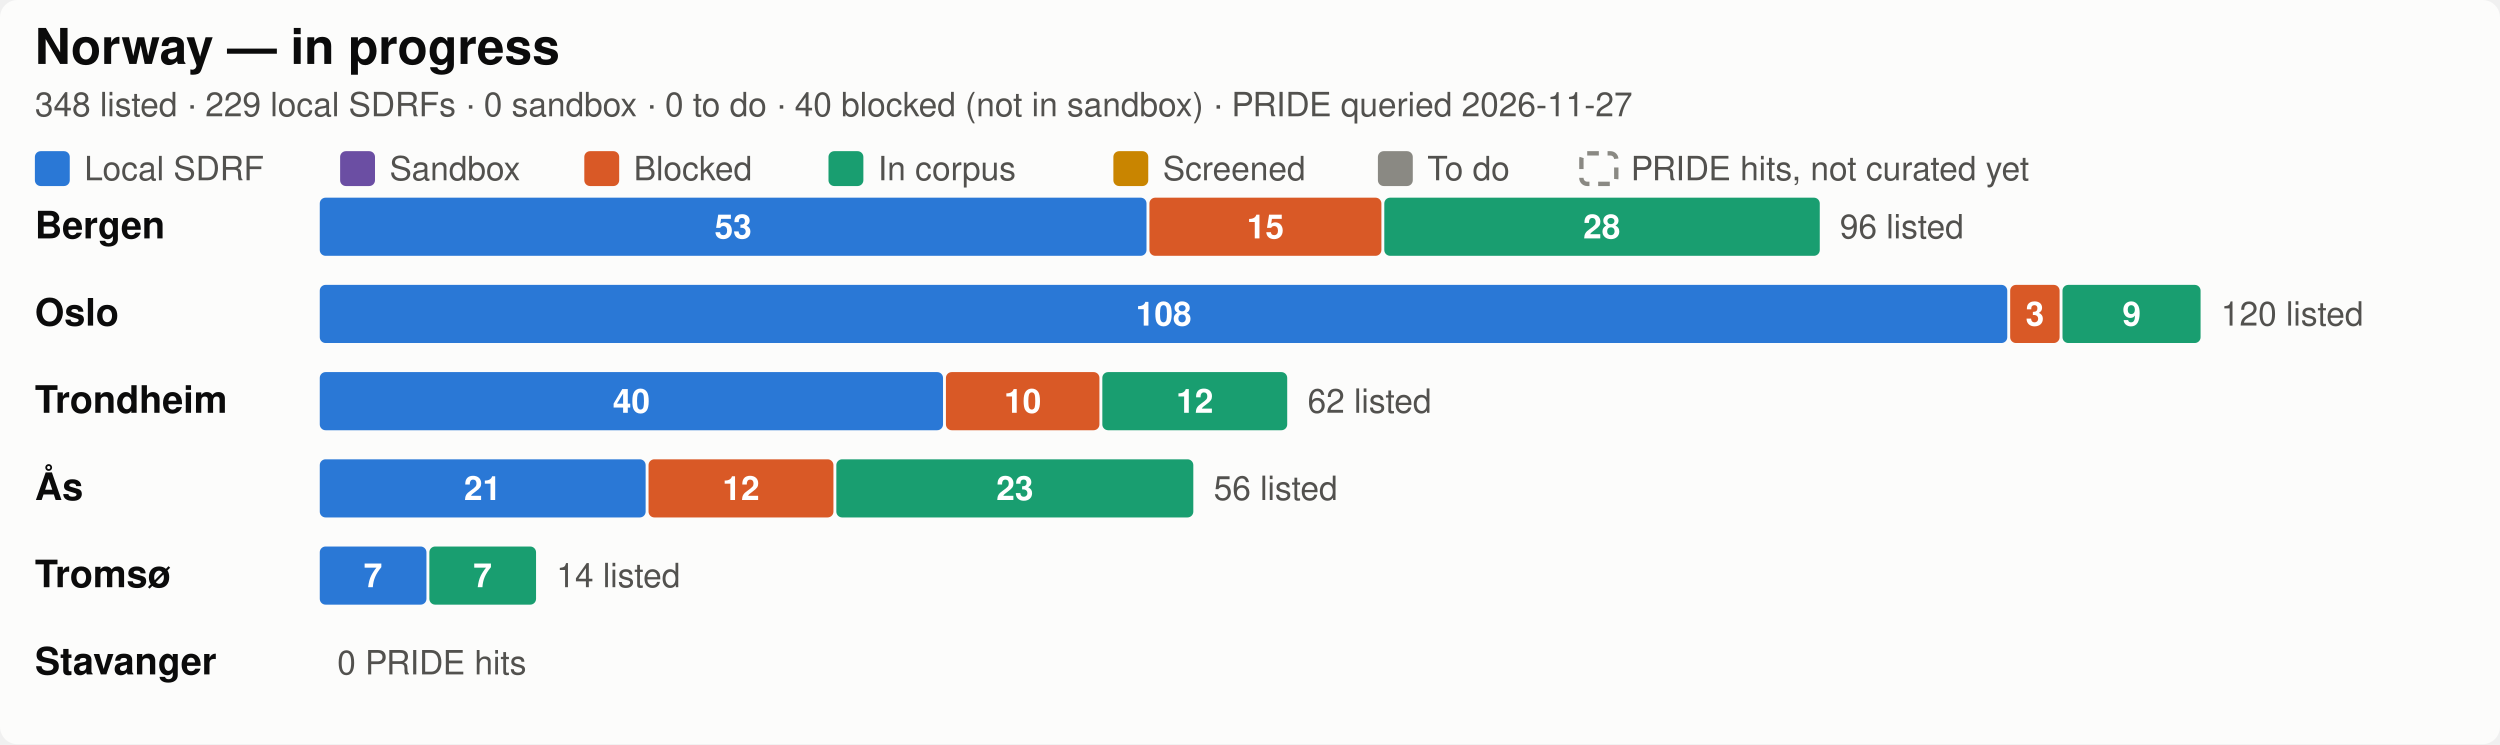
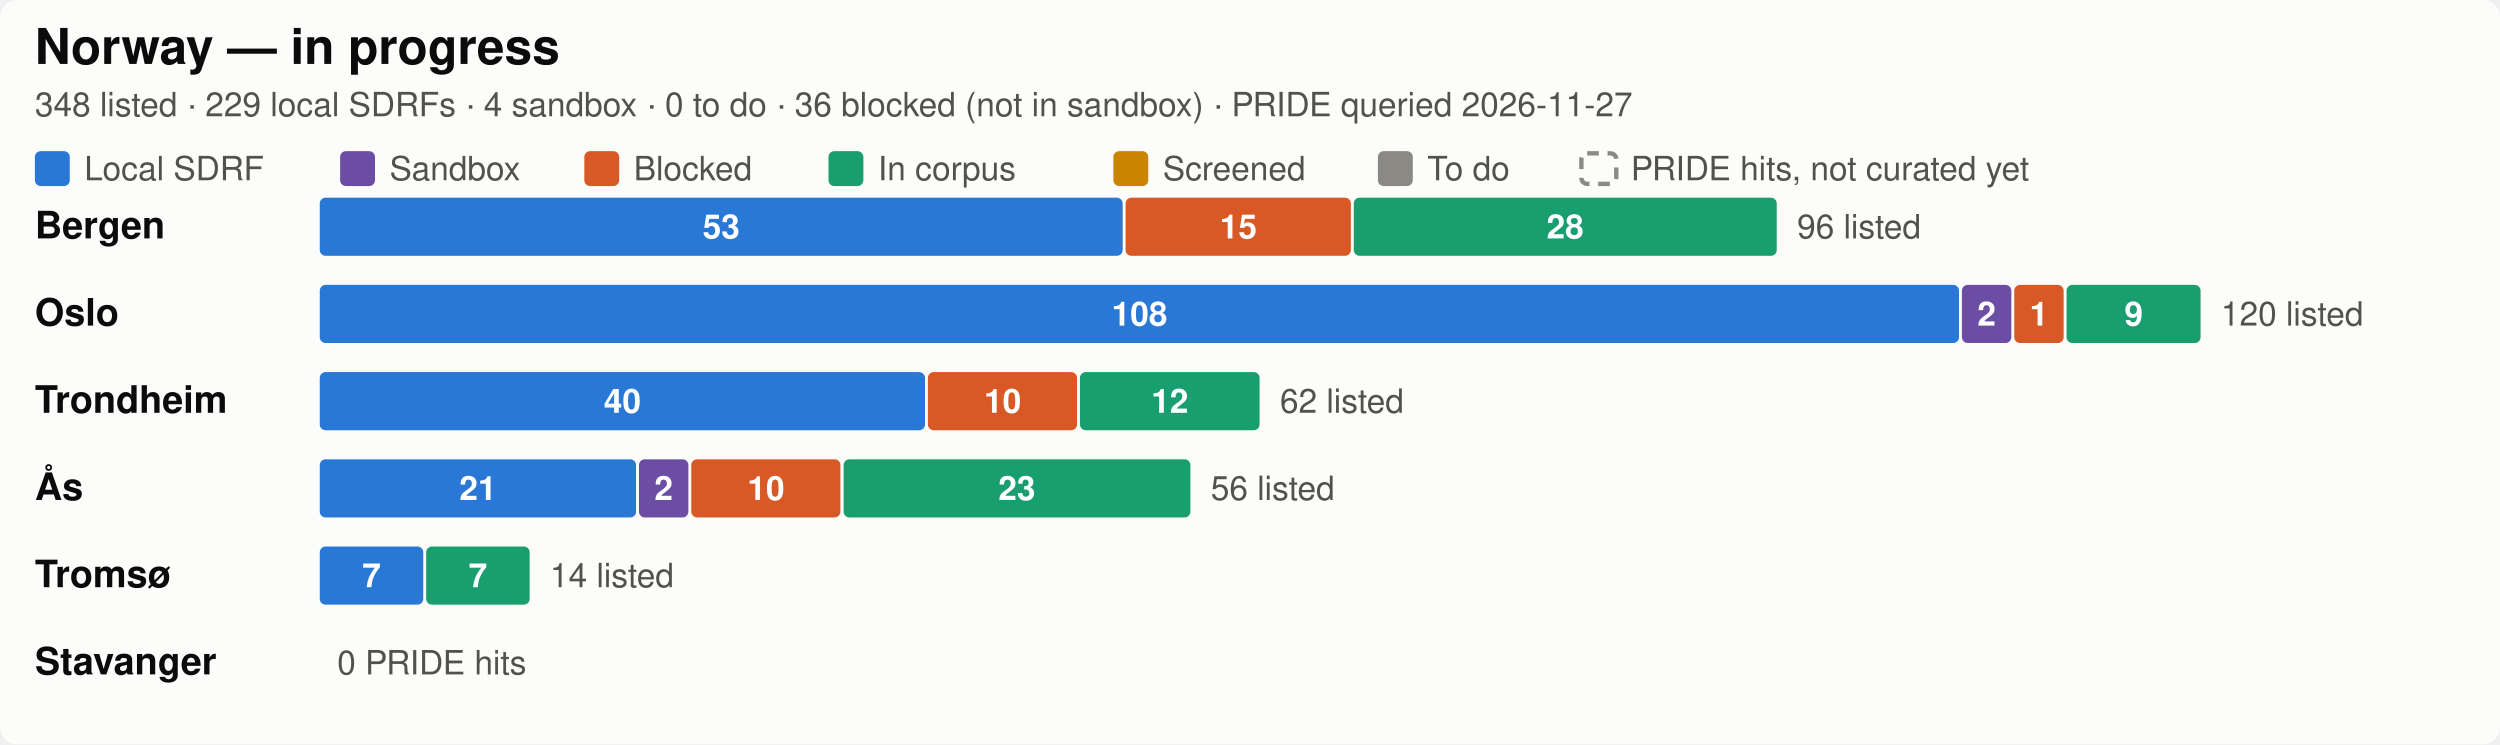
<svg xmlns="http://www.w3.org/2000/svg" width="860" height="256.0" viewBox="0 0 860 256.0" role="img" aria-label="Norway SDRF progress by city">
  <style>
  .bg { fill: #fcfcfb; }
  .title { fill: #0b0b0b; font-size: 17px; font-weight: 600; }
  .city { fill: #0b0b0b; font-size: 13px; font-weight: 600; }
  .sub, .legend, .total, .axis { fill: #52514e; font-size: 11.5px; }
  .seg { font-size: 11.5px; font-weight: 600; fill: #ffffff; font-variant-numeric: tabular-nums; }
  .uncurated { fill: none; stroke: #8a8983; stroke-width: 1.5; stroke-dasharray: 4 3; }
  .grid { stroke: #e8e7e2; stroke-width: 1; }
  text { font-family: -apple-system, "Segoe UI", Helvetica, Arial, sans-serif; }
  .c-annotated { fill: #2a78d6; }
  .c-sandbox { fill: #6b4ea3; }
  .c-blocked { fill: #d95926; }
  .c-in_corpus { fill: #199e70; }
  .c-screened { fill: #c98500; }
  .c-todo { fill: #8a8983; }

  @media (prefers-color-scheme: dark) {
    .bg { fill: #1a1a19; }
    .title, .city { fill: #ffffff; }
    .sub, .legend, .total, .axis { fill: #c3c2b7; }
    .uncurated { stroke: #8f8e86; }
    .grid { stroke: #3a3a37; }
    .c-annotated { fill: #3987e5; }
    .c-sandbox { fill: #7d5fb5; }
    .c-blocked { fill: #d95926; }
    .c-in_corpus { fill: #199e70; }
    .c-screened { fill: #c98500; }
    .c-todo { fill: #6b6a65; }
  }
</style>
  <rect class="bg" width="860" height="256.0" rx="6" />
  <text class="title" x="12" y="22">Norway — in progress</text>
-   <text class="sub" x="12" y="40">348 listed · 229 local SDRFs · 0 sandbox · 0 to do · 40 blocked (not in sandbox) · PRIDE queried 2026-11-27</text>
+   <text class="sub" x="12" y="40">348 listed · 229 local SDRFs · 4 sandbox · 0 to do · 36 blocked (not in sandbox) · PRIDE queried 2026-11-27</text>
  <rect class="c-annotated" fill="#2a78d6" x="12.0" y="52.0" width="12" height="12" rx="2" />
  <text class="legend" x="29.0" y="62.0">Local SDRF</text>
  <rect class="c-sandbox" fill="#6b4ea3" x="117.0" y="52.0" width="12" height="12" rx="2" />
  <text class="legend" x="134.0" y="62.0">Sandbox</text>
  <rect class="c-blocked" fill="#d95926" x="201.0" y="52.0" width="12" height="12" rx="2" />
  <text class="legend" x="218.0" y="62.0">Blocked</text>
  <rect class="c-in_corpus" fill="#199e70" x="285.0" y="52.0" width="12" height="12" rx="2" />
  <text class="legend" x="302.0" y="62.0">In corpus</text>
  <rect class="c-screened" fill="#c98500" x="383.0" y="52.0" width="12" height="12" rx="2" />
  <text class="legend" x="400.0" y="62.0">Screened</text>
  <rect class="c-todo" fill="#8a8983" x="474.0" y="52.0" width="12" height="12" rx="2" />
  <text class="legend" x="491.0" y="62.0">To do</text>
  <rect class="uncurated" fill="none" stroke="#8a8983" x="544.0" y="52.75" width="12" height="10.5" rx="2" />
  <text class="legend" x="561.0" y="62.0">PRIDE hits, not curated yet</text>
  <text class="city" x="12" y="82.0">Bergen</text>
-   <rect class="c-annotated" fill="#2a78d6" x="110.0" y="68.0" width="284.4" height="20" rx="2" />
-   <text class="seg" x="252.2" y="82.0" text-anchor="middle">53</text>
-   <rect class="c-blocked" fill="#d95926" x="395.4" y="68.0" width="79.8" height="20" rx="2" />
-   <text class="seg" x="435.3" y="82.0" text-anchor="middle">15</text>
-   <rect class="c-in_corpus" fill="#199e70" x="476.2" y="68.0" width="149.8" height="20" rx="2" />
-   <text class="seg" x="551.0" y="82.0" text-anchor="middle">28</text>
-   <text class="total" x="632.9" y="82.0">96 listed</text>
+   <rect class="c-annotated" fill="#2a78d6" x="110.0" y="68.0" width="276.2" height="20" rx="2" />
+   <text class="seg" x="248.1" y="82.0" text-anchor="middle">53</text>
+   <rect class="c-blocked" fill="#d95926" x="387.2" y="68.0" width="77.5" height="20" rx="2" />
+   <text class="seg" x="426.0" y="82.0" text-anchor="middle">15</text>
+   <rect class="c-in_corpus" fill="#199e70" x="465.7" y="68.0" width="145.5" height="20" rx="2" />
+   <text class="seg" x="538.4" y="82.0" text-anchor="middle">28</text>
+   <text class="total" x="618.2" y="82.0">96 listed</text>
  <text class="city" x="12" y="112.0">Oslo</text>
-   <rect class="c-annotated" fill="#2a78d6" x="110.0" y="98.0" width="580.5" height="20" rx="2" />
-   <text class="seg" x="400.3" y="112.0" text-anchor="middle">108</text>
-   <rect class="c-blocked" fill="#d95926" x="691.5" y="98.0" width="17.0" height="20" rx="2" />
-   <text class="seg" x="700.0" y="112.0" text-anchor="middle">3</text>
-   <rect class="c-in_corpus" fill="#199e70" x="709.5" y="98.0" width="47.5" height="20" rx="2" />
-   <text class="seg" x="733.3" y="112.0" text-anchor="middle">9</text>
+   <rect class="c-annotated" fill="#2a78d6" x="110.0" y="98.0" width="563.9" height="20" rx="2" />
+   <text class="seg" x="392.0" y="112.0" text-anchor="middle">108</text>
+   <rect class="c-sandbox" fill="#6b4ea3" x="674.9" y="98.0" width="17.0" height="20" rx="2" />
+   <text class="seg" x="683.4" y="112.0" text-anchor="middle">2</text>
+   <rect class="c-blocked" fill="#d95926" x="692.9" y="98.0" width="17.0" height="20" rx="2" />
+   <text class="seg" x="701.4" y="112.0" text-anchor="middle">1</text>
+   <rect class="c-in_corpus" fill="#199e70" x="710.9" y="98.0" width="46.1" height="20" rx="2" />
+   <text class="seg" x="734.0" y="112.0" text-anchor="middle">9</text>
  <text class="total" x="764.0" y="112.0">120 listed</text>
  <text class="city" x="12" y="142.0">Trondheim</text>
-   <rect class="c-annotated" fill="#2a78d6" x="110.0" y="128.0" width="214.4" height="20" rx="2" />
-   <text class="seg" x="217.2" y="142.0" text-anchor="middle">40</text>
-   <rect class="c-blocked" fill="#d95926" x="325.4" y="128.0" width="52.8" height="20" rx="2" />
-   <text class="seg" x="351.8" y="142.0" text-anchor="middle">10</text>
-   <rect class="c-in_corpus" fill="#199e70" x="379.2" y="128.0" width="63.6" height="20" rx="2" />
-   <text class="seg" x="411.0" y="142.0" text-anchor="middle">12</text>
-   <text class="total" x="449.8" y="142.0">62 listed</text>
+   <rect class="c-annotated" fill="#2a78d6" x="110.0" y="128.0" width="208.2" height="20" rx="2" />
+   <text class="seg" x="214.1" y="142.0" text-anchor="middle">40</text>
+   <rect class="c-blocked" fill="#d95926" x="319.2" y="128.0" width="51.3" height="20" rx="2" />
+   <text class="seg" x="344.9" y="142.0" text-anchor="middle">10</text>
+   <rect class="c-in_corpus" fill="#199e70" x="371.5" y="128.0" width="61.8" height="20" rx="2" />
+   <text class="seg" x="402.4" y="142.0" text-anchor="middle">12</text>
+   <text class="total" x="440.3" y="142.0">62 listed</text>
  <text class="city" x="12" y="172.0">Ås</text>
-   <rect class="c-annotated" fill="#2a78d6" x="110.0" y="158.0" width="112.1" height="20" rx="2" />
-   <text class="seg" x="166.0" y="172.0" text-anchor="middle">21</text>
-   <rect class="c-blocked" fill="#d95926" x="223.1" y="158.0" width="63.6" height="20" rx="2" />
-   <text class="seg" x="254.9" y="172.0" text-anchor="middle">12</text>
-   <rect class="c-in_corpus" fill="#199e70" x="287.7" y="158.0" width="122.8" height="20" rx="2" />
-   <text class="seg" x="349.1" y="172.0" text-anchor="middle">23</text>
-   <text class="total" x="417.5" y="172.0">56 listed</text>
+   <rect class="c-annotated" fill="#2a78d6" x="110.0" y="158.0" width="108.8" height="20" rx="2" />
+   <text class="seg" x="164.4" y="172.0" text-anchor="middle">21</text>
+   <rect class="c-sandbox" fill="#6b4ea3" x="219.8" y="158.0" width="17.0" height="20" rx="2" />
+   <text class="seg" x="228.3" y="172.0" text-anchor="middle">2</text>
+   <rect class="c-blocked" fill="#d95926" x="237.8" y="158.0" width="51.3" height="20" rx="2" />
+   <text class="seg" x="263.5" y="172.0" text-anchor="middle">10</text>
+   <rect class="c-in_corpus" fill="#199e70" x="290.2" y="158.0" width="119.3" height="20" rx="2" />
+   <text class="seg" x="349.8" y="172.0" text-anchor="middle">23</text>
+   <text class="total" x="416.5" y="172.0">56 listed</text>
  <text class="city" x="12" y="202.0">Tromsø</text>
-   <rect class="c-annotated" fill="#2a78d6" x="110.0" y="188.0" width="36.7" height="20" rx="2" />
-   <text class="seg" x="128.3" y="202.0" text-anchor="middle">7</text>
-   <rect class="c-in_corpus" fill="#199e70" x="147.7" y="188.0" width="36.7" height="20" rx="2" />
-   <text class="seg" x="166.0" y="202.0" text-anchor="middle">7</text>
-   <text class="total" x="191.4" y="202.0">14 listed</text>
+   <rect class="c-annotated" fill="#2a78d6" x="110.0" y="188.0" width="35.6" height="20" rx="2" />
+   <text class="seg" x="127.8" y="202.0" text-anchor="middle">7</text>
+   <rect class="c-in_corpus" fill="#199e70" x="146.6" y="188.0" width="35.6" height="20" rx="2" />
+   <text class="seg" x="164.4" y="202.0" text-anchor="middle">7</text>
+   <text class="total" x="189.2" y="202.0">14 listed</text>
  <text class="city" x="12" y="232.0">Stavanger</text>
  <text class="total" x="116.0" y="232.0">0 PRIDE hits</text>
</svg>
